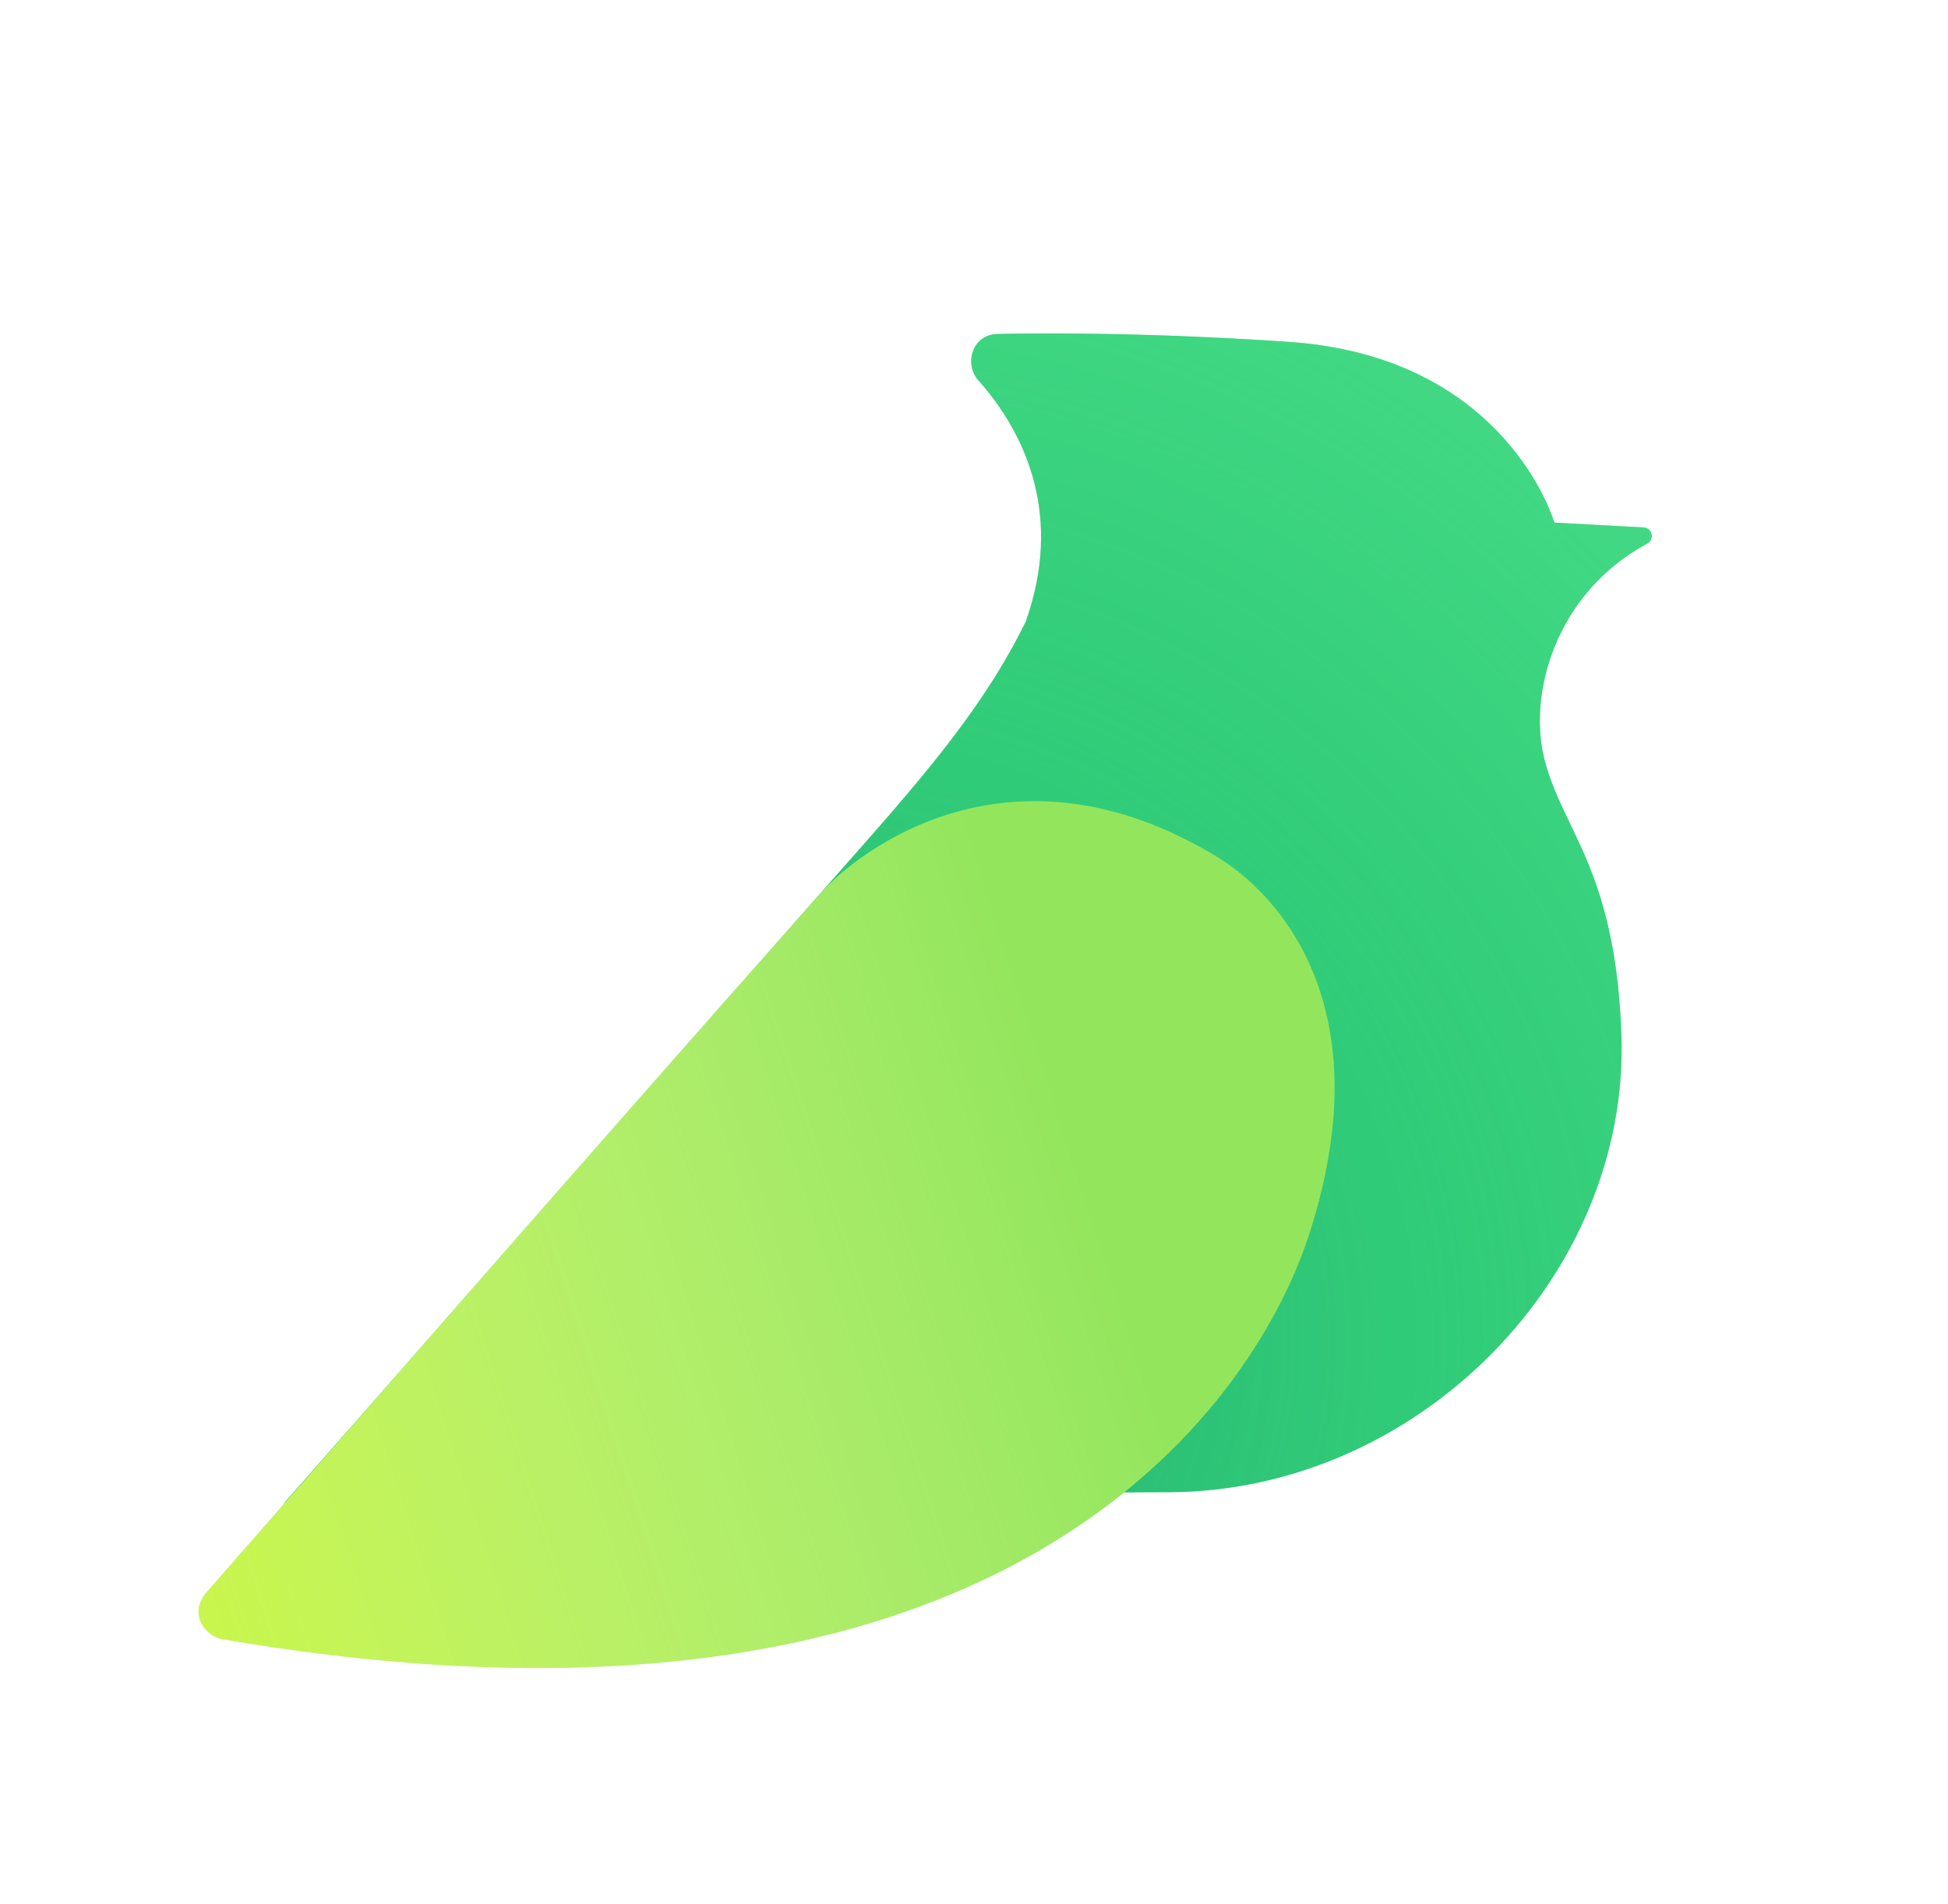
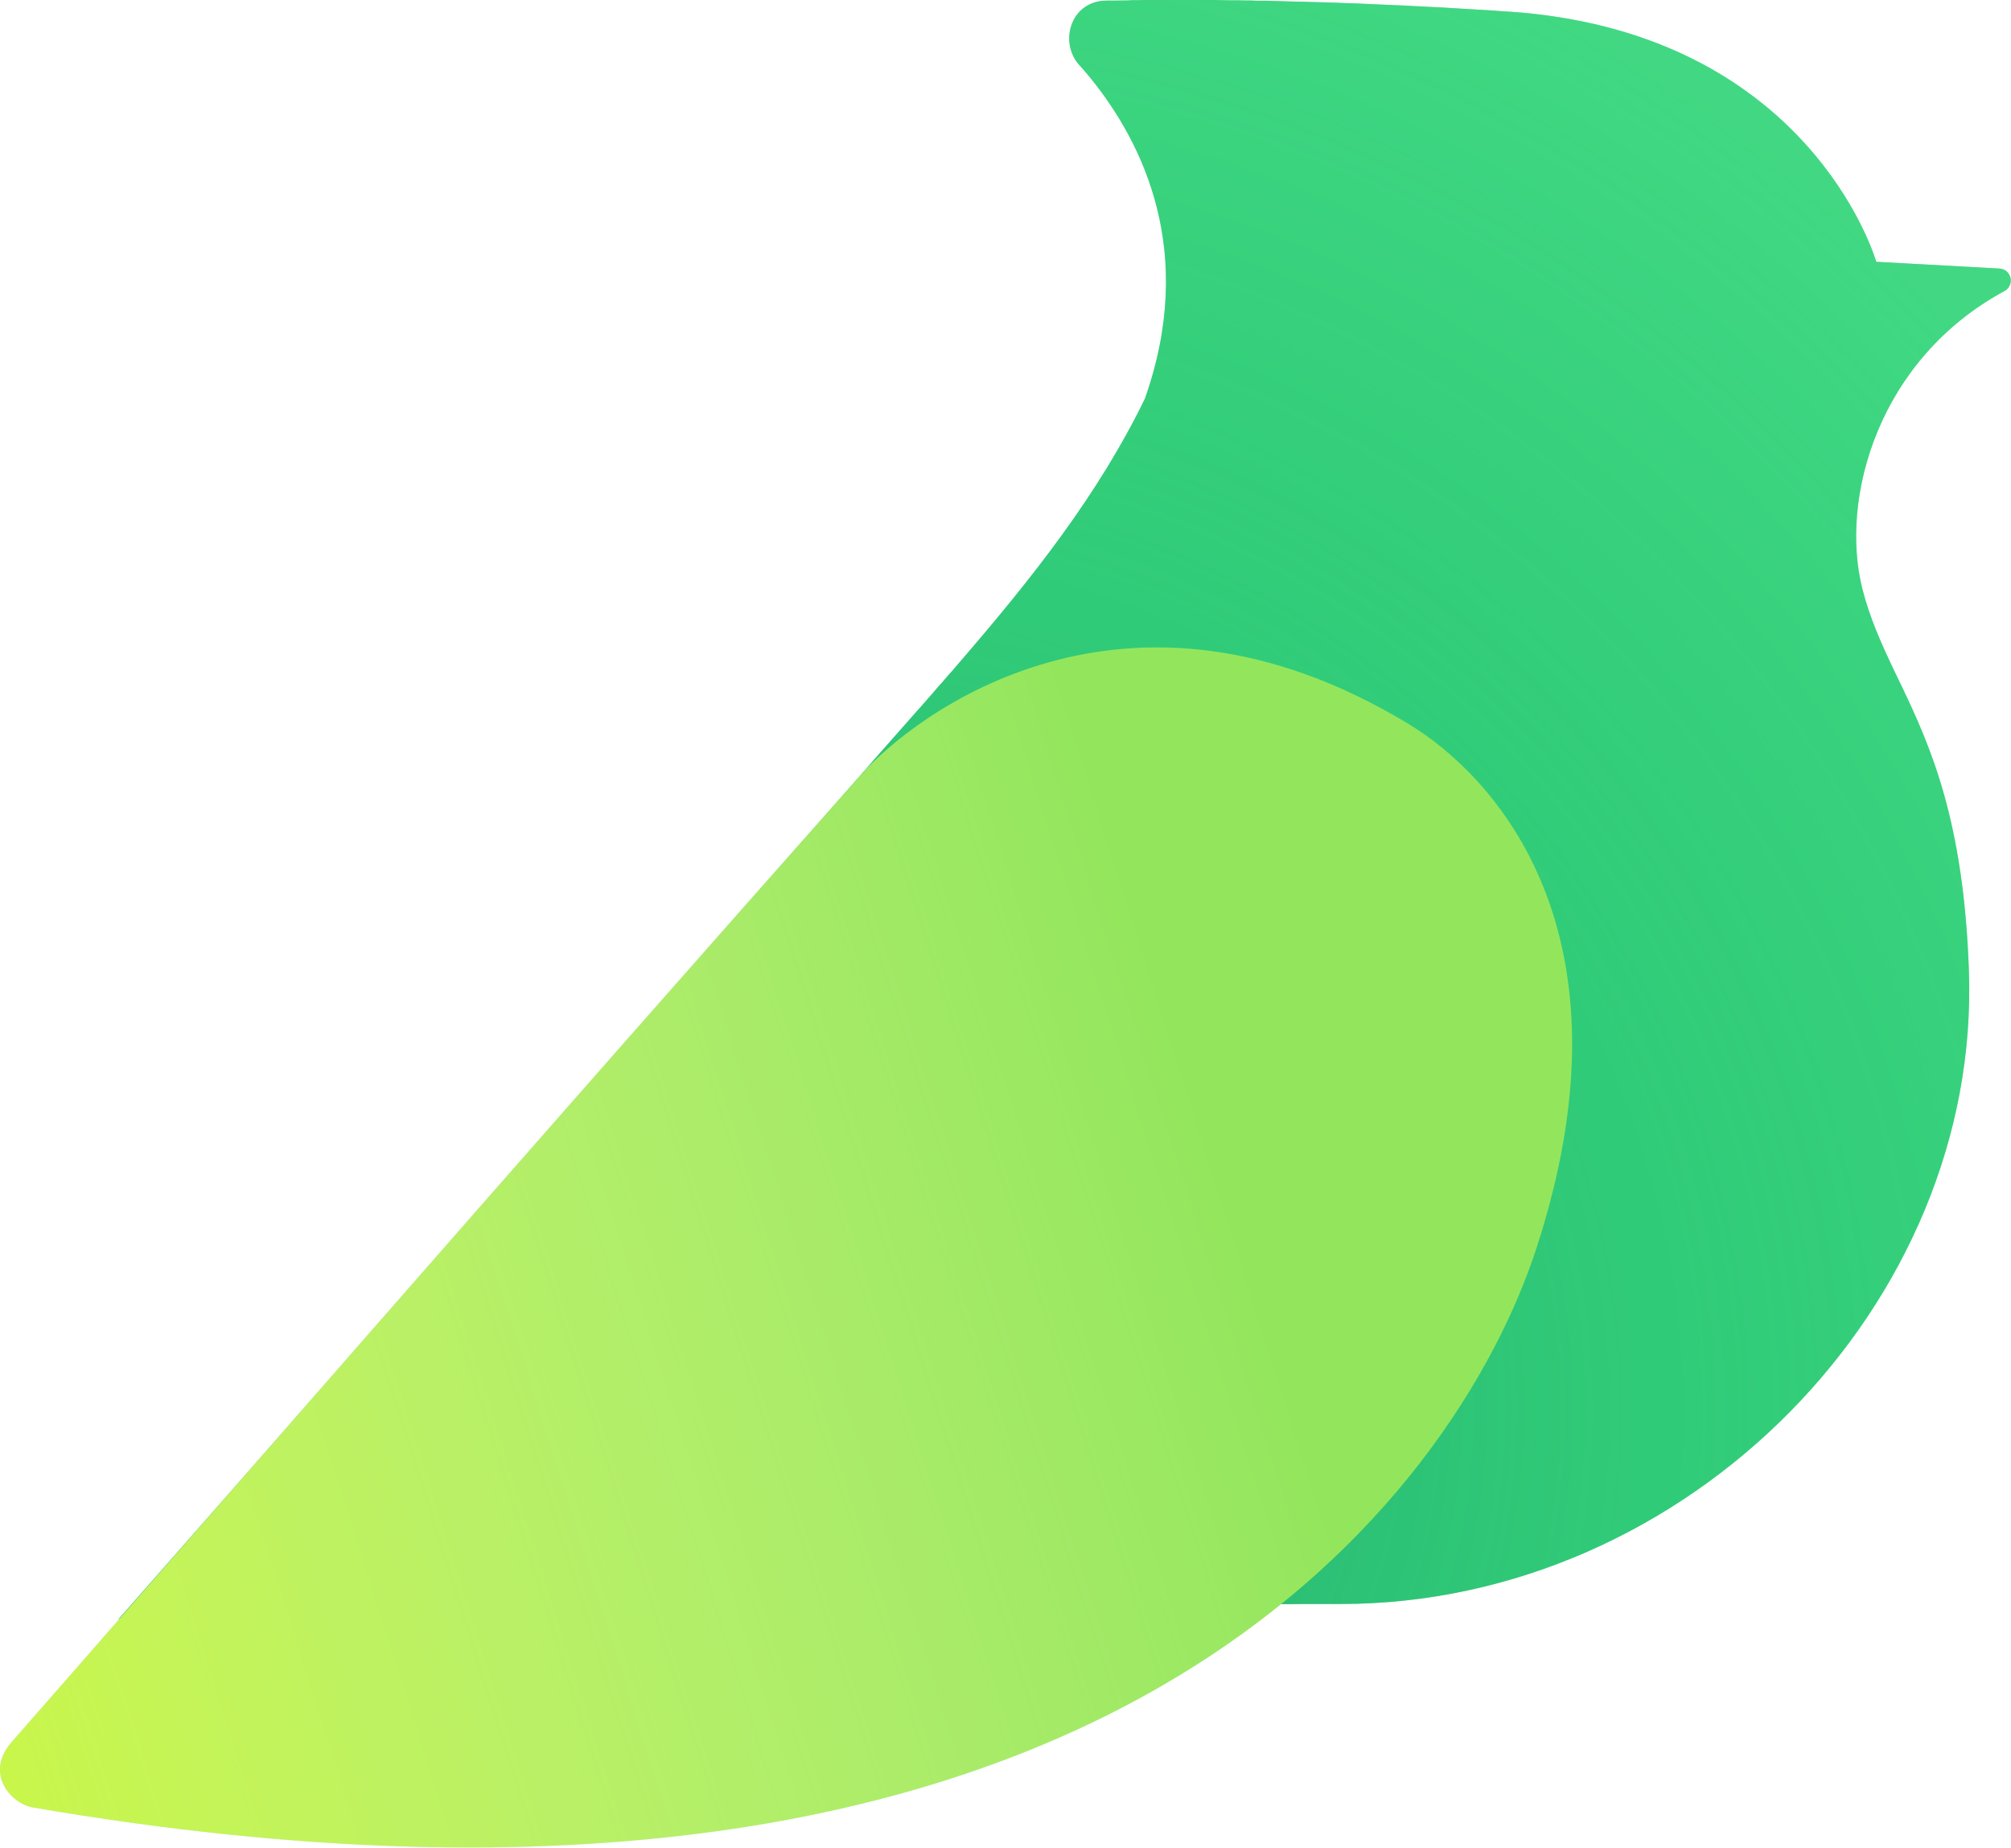
- <svg xmlns="http://www.w3.org/2000/svg" xmlns:xlink="http://www.w3.org/1999/xlink" width="176" height="172">
+ <svg xmlns="http://www.w3.org/2000/svg" xmlns:xlink="http://www.w3.org/1999/xlink" viewBox="0 0 13.13 12.06">
  <defs>
-     <path id="a" d="M76.567 0h1.065l.509.003.519.002.528.004.538.005.547.006.556.007.376.005.38.006.578.01.587.011.596.012.402.01.61.014.62.016.627.018.423.013.642.02.65.021.439.016.442.016.445.017.45.017.452.019.456.019.692.03.465.021.704.034.474.023.477.024.722.038.486.026.49.027.492.028.495.03.5.03.502.03.505.032.509.033.512.034.515.035c18.49 1.263 23.388 14.58 23.909 16.173l.027.085.021.07 8.027.438a.776.776 0 0 1 .339 1.473c-8.24 4.459-10.757 13.518-9.277 19.42.477 1.902 1.218 3.537 2.043 5.265l.521 1.087c1.91 3.995 4.054 8.831 4.404 18.565.784 21.79-18.37 41.373-41.032 41.373h-.778l-.877.003-.64.003-1.044.006-.752.004-.796.006-1.277.01-1.377.011-1.478.014-2.125.02-1.71.018-3.073.033-3.351.038-3.629.043-2.31.028-3.237.04-4.295.055-4.573.06-3.858.051-6.12.084-4.304.059-7.957.111-8.502.121-7.72.112-4.011.058 48.464-55.112.44-.5.438-.499.436-.495 2.161-2.449.427-.484.425-.483.423-.482.21-.24.42-.48.209-.24.415-.479.414-.477c4.809-5.57 9.09-11.008 12.131-17.244 3.376-9.536-.06-16.652-3.57-20.963-.27-.333-.541-.65-.81-.949-1.196-1.53-.382-4.082 1.896-4.082.185 0 .375-.002.568-.006l.44-.009.302-.005.42-.005.431-.004.293-.003.752-.005L76.09 0 76.567 0Z" />
-     <path id="c" d="M56.196 50.587C35.22 74.192 10.256 102.913.78 113.701c-1.825 2.079-.056 4.041 1.358 4.284 70.7 12.155 93.147-21.162 98.147-36.392 6.841-20.838-2.825-31.006-8.295-34.322-18.55-11.243-32.314-.599-35.793 3.316Z" />
+     <path id="a" d="M7.657 0h.262l.054.001.054.001h.056l.038.001h.038l.057.002h.059l.06.002.04.001.06.002.063.001.063.002.042.001.064.002.065.002.044.002.044.001.045.002.045.002.045.002L9 .029l.07.003.046.002.07.003.048.003.048.002.072.004.048.002.05.003.049.003.05.003L9.6.06l.05.003.05.003.052.003.05.004.052.003c1.85.127 2.34 1.458 2.391 1.617l.003.009.002.007.803.044a.078.078 0 0 1 .034.147c-.824.446-1.076 1.352-.928 1.942.048.19.122.354.204.527l.052.108c.191.4.406.883.44 1.857.08 2.179-1.836 4.137-4.102 4.137H8.523l-.104.001h-.075l-.08.001-.128.001-.138.001-.147.002-.213.002-.17.002-.308.003-.335.004-.363.004-.231.003-.324.004-.43.005-.457.006-.385.005-.612.009-.43.006-.797.01-.85.013-.772.011-.4.006L5.62 5.059l.044-.05.043-.05.044-.05.216-.245.043-.048.042-.048.043-.049.02-.024.043-.048.02-.024.042-.047.041-.048c.481-.557.91-1.1 1.214-1.725.337-.953-.007-1.665-.357-2.096a2.578 2.578 0 0 0-.082-.095c-.12-.153-.038-.408.19-.408h.057l.044-.001h.03L7.4.001h.043L7.472 0h.137L7.657 0Z" />
+     <path id="c" d="M5.62 5.059C3.522 7.419 1.026 10.29.078 11.37c-.183.208-.006.404.136.429 7.07 1.215 9.314-2.117 9.814-3.64.685-2.083-.282-3.1-.83-3.432-1.854-1.124-3.23-.06-3.578.332Z" />
    <radialGradient id="b" cx="38.175%" cy="86.078%" r="97.067%" fx="38.175%" fy="86.078%" gradientTransform="scale(.85537 1) rotate(-46.301 .414 .785)">
      <stop offset="0%" stop-color="#178F67" />
      <stop offset="54.685%" stop-color="#31CC79" stop-opacity=".55" />
      <stop offset="100%" stop-color="#53E68D" stop-opacity=".8" />
    </radialGradient>
    <linearGradient id="d" x1="81.468%" x2="-8.236%" y1="57.188%" y2="79.124%">
      <stop offset="0%" stop-color="#FFF" stop-opacity="0" />
      <stop offset="100%" stop-color="#D6F056" />
    </linearGradient>
  </defs>
-   <g fill="none" fill-rule="evenodd">
-     <g transform="translate(17.933 30.135)">
+   <g fill="none" fillRule="evenodd">
+     <g>
      <use xlink:href="#a" fill="#31CC79" />
      <use xlink:href="#a" fill="url(#b)" fill-opacity=".6" />
    </g>
-     <g transform="translate(17.933 30.135)">
+     <g>
      <use xlink:href="#c" fill="#93E65C" />
      <use xlink:href="#c" fill="url(#d)" fill-opacity=".75" style="mix-blend-mode:overlay" />
    </g>
  </g>
</svg>
